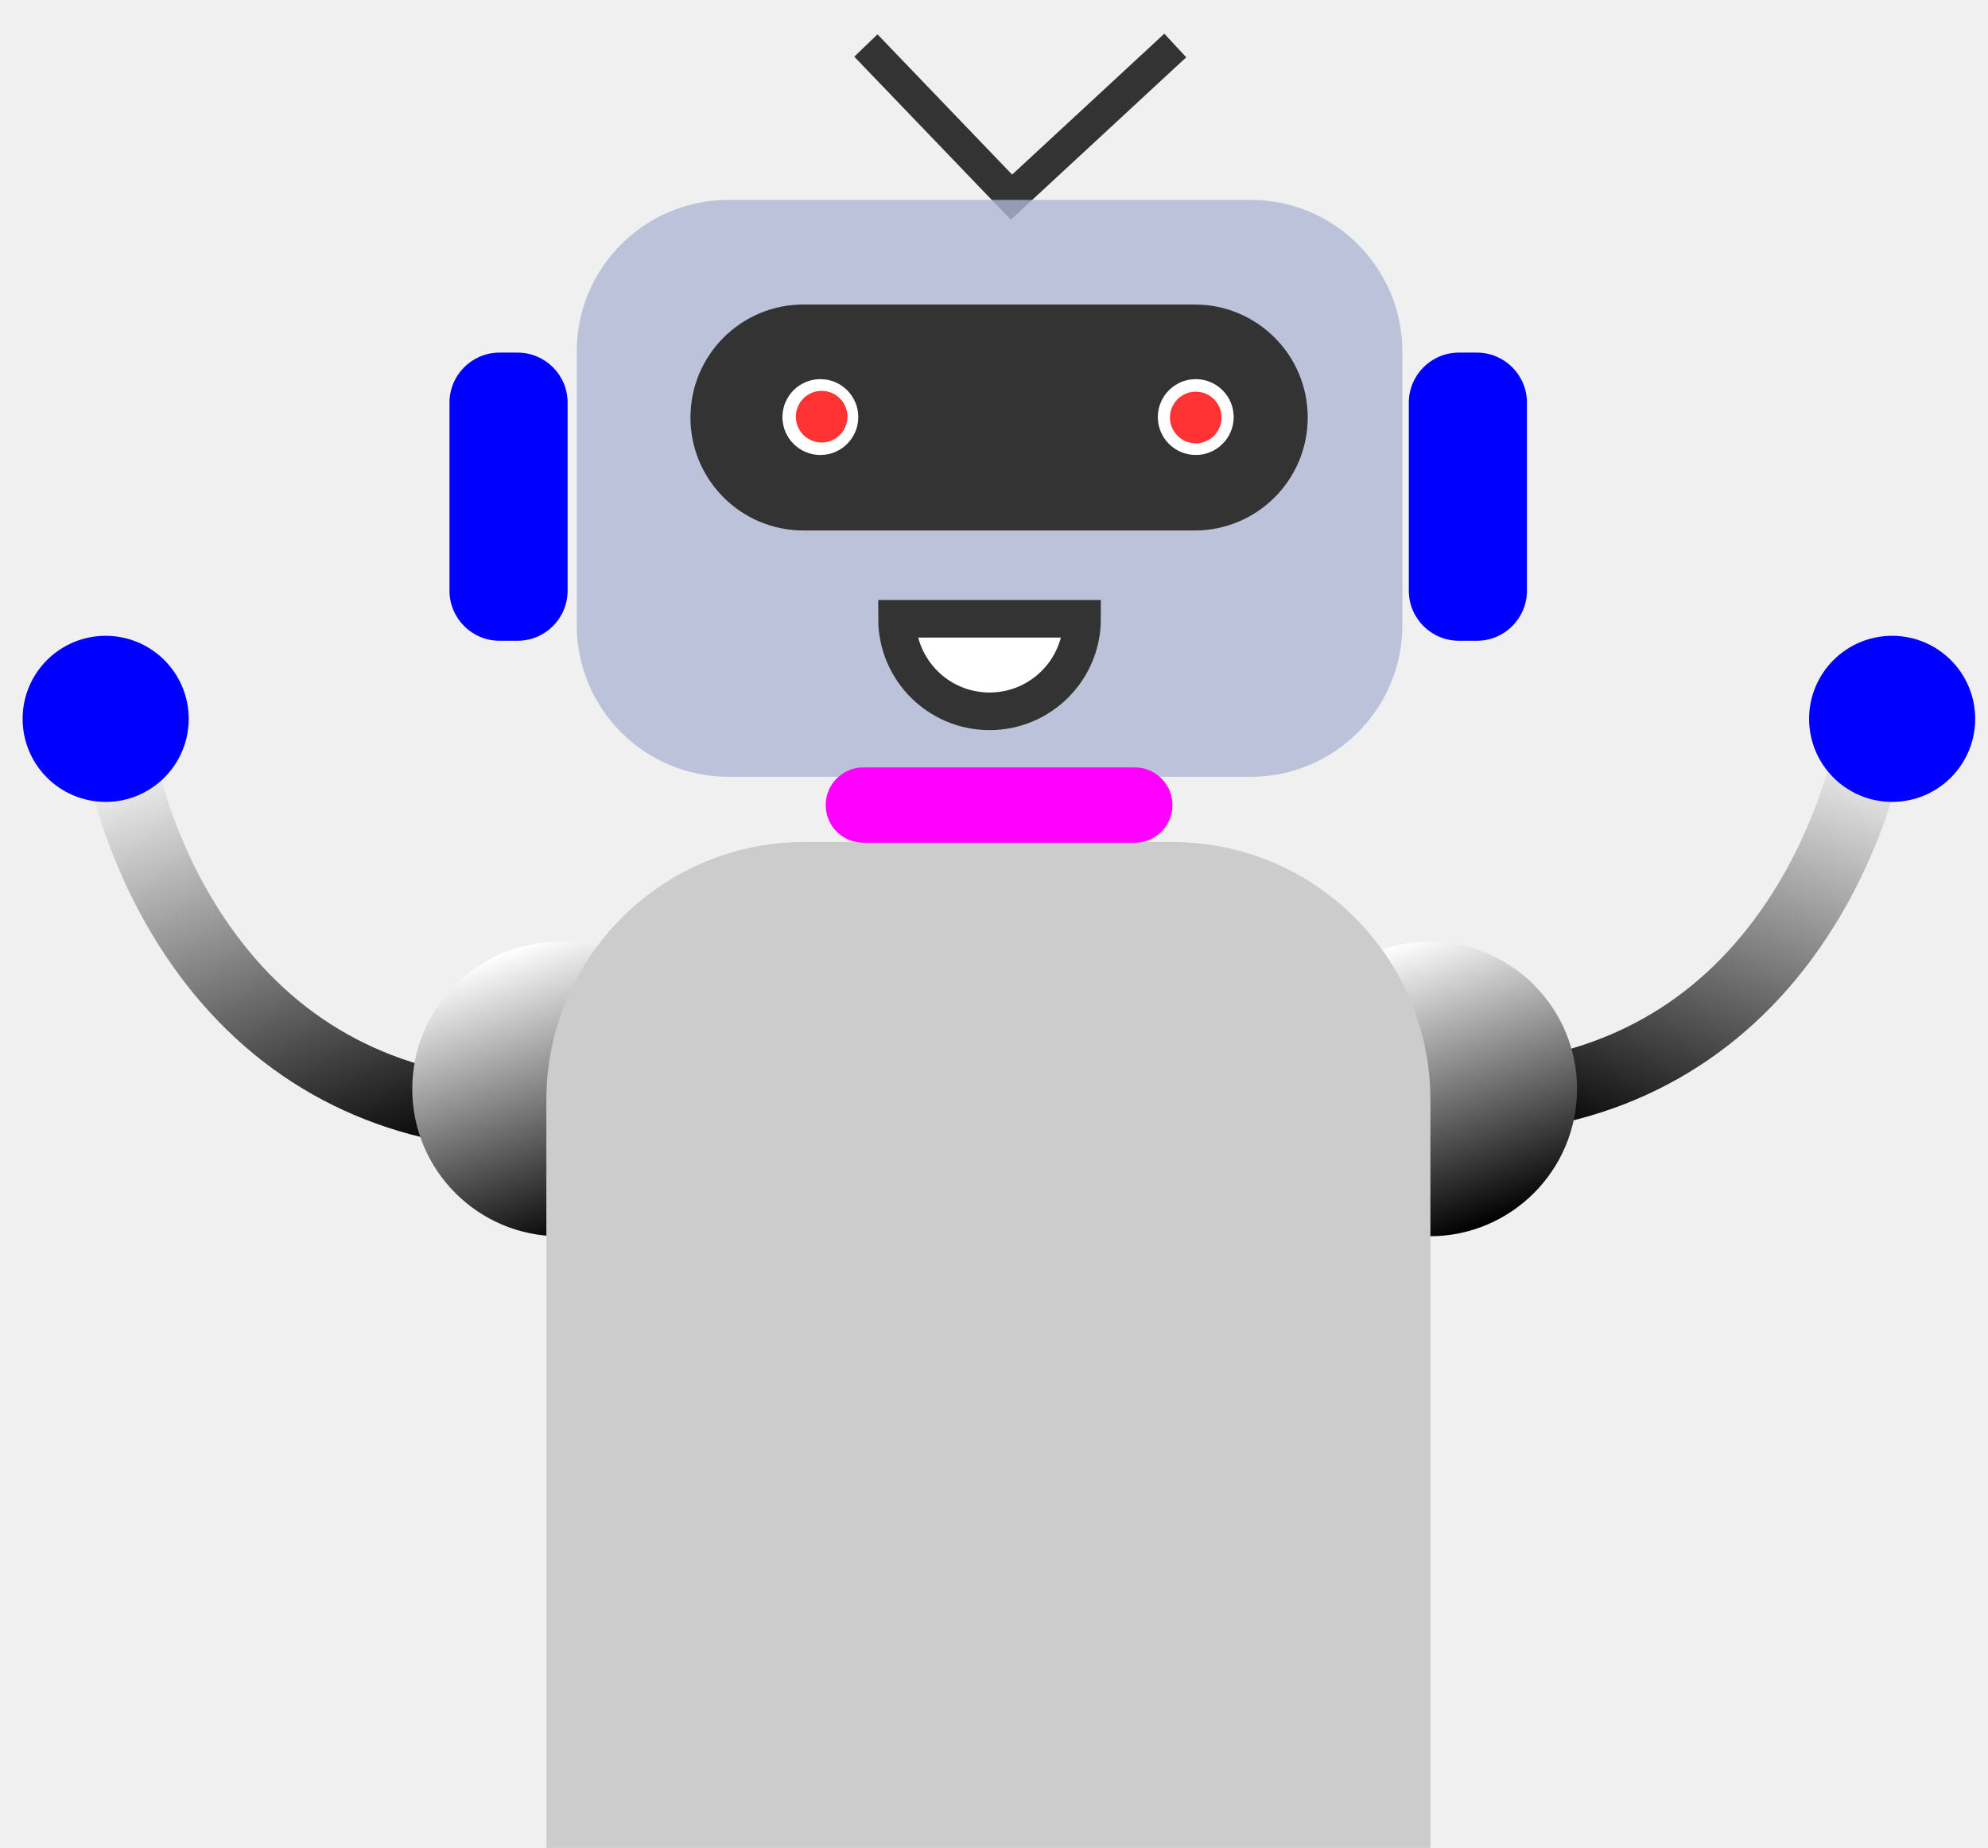
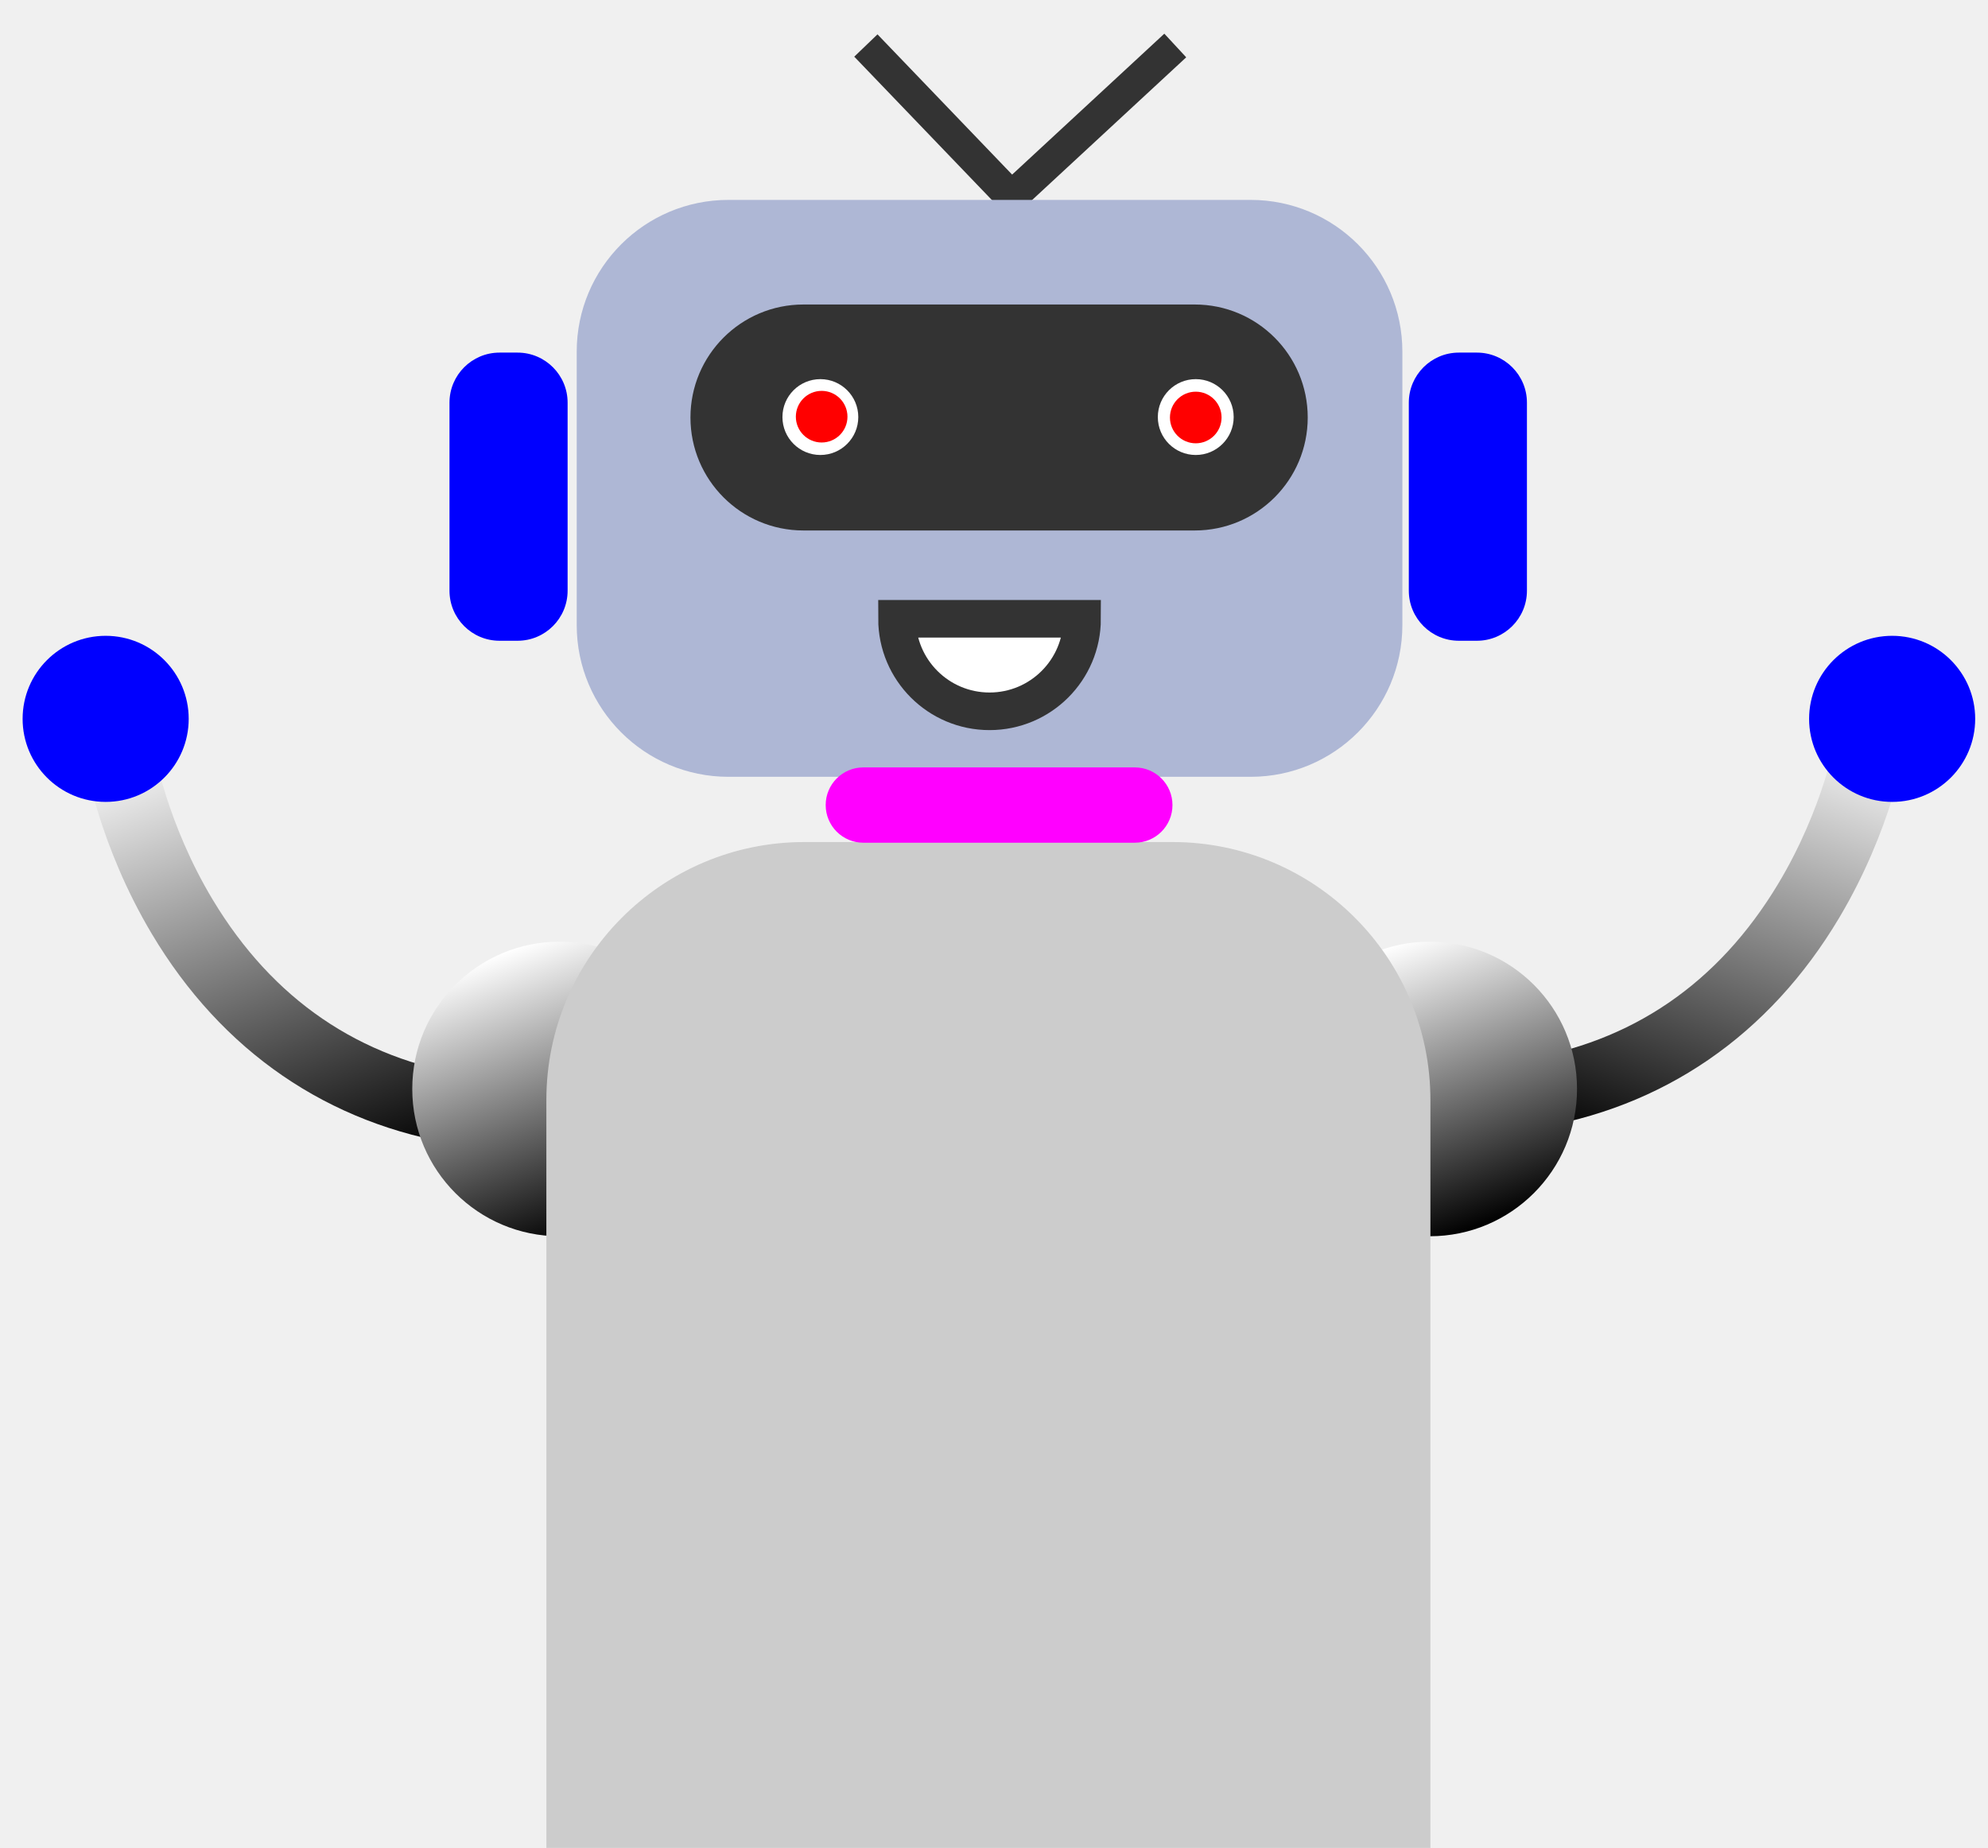
<svg xmlns="http://www.w3.org/2000/svg" xmlns:xlink="http://www.w3.org/1999/xlink" id="Layer_1" version="1.1" viewBox="0 0 740.2 687.81">
  <defs>
    <style>
      .st0 {
        fill: #ccc;
        stroke: #ccc;
        stroke-width: .5px;
      }

      .st0, .st1, .st2 {
        stroke-miterlimit: 10;
      }

      .st3 {
        fill: url(#linear-gradient2);
      }

      .st4 {
        fill: url(#linear-gradient1);
      }

      .st5 {
        fill: url(#linear-gradient3);
      }

      .st6 {
        fill: #f0f;
      }

      .st7 {
        fill: url(#linear-gradient);
      }

      .st8 {
        fill: red;
-       }
- 
-       .st8, .st2 {
-         opacity: .8;
      }

      .st9 {
        fill: blue;
      }

      .st1 {
        stroke: #333;
        stroke-width: 14px;
      }

      .st1, .st10 {
        fill: #fff;
      }

      .st2 {
        fill: #aeb7d5;
        stroke: #aeb7d5;
        stroke-width: 7px;
      }

      .st11 {
        fill: #333;
      }
    </style>
    <linearGradient id="linear-gradient" x1="75.07" y1="267.53" x2="137.3" y2="438.5" gradientUnits="userSpaceOnUse">
      <stop offset="0" stop-color="#fff" />
      <stop offset="1" stop-color="#000" />
    </linearGradient>
    <linearGradient id="linear-gradient1" x1="-.26" y1="261.64" x2="61.97" y2="432.61" gradientTransform="translate(665.95) rotate(-180) scale(1 -1)" gradientUnits="userSpaceOnUse">
      <stop offset="0" stop-color="#fff" />
      <stop offset="1" stop-color="#000" />
    </linearGradient>
    <linearGradient id="linear-gradient2" x1="189.58" y1="353.93" x2="227.1" y2="457.02" xlink:href="#linear-gradient" />
    <linearGradient id="linear-gradient3" x1="513.58" y1="353.93" x2="551.1" y2="457.02" xlink:href="#linear-gradient" />
  </defs>
  <g id="clarkson-arms">
    <path class="st7" d="M171.07,426.21c-48.86-7.54-88.5-34.73-114.62-78.62-19.44-32.67-24.52-63.01-24.73-64.28l25.66-4.19c.04.27,4.7,27.42,21.85,55.92,22.33,37.09,54.56,59.12,95.79,65.48l-3.96,25.7Z" />
    <path class="st4" d="M570.21,420.32l-3.96-25.7c41.24-6.36,73.47-28.39,95.79-65.48,17.15-28.49,21.81-55.65,21.85-55.92l25.66,4.19c-.21,1.28-5.29,31.62-24.73,64.28-26.12,43.9-65.75,71.09-114.62,78.62Z" />
  </g>
  <g id="clarkson-shoulders">
    <circle class="st3" cx="208.34" cy="405.47" r="54.84" />
    <circle class="st5" cx="532.34" cy="405.47" r="54.84" />
  </g>
  <polygon id="clarkson-antenna" class="st11" points="376.36 81.82 318.07 21.1 326.72 12.79 376.85 65.01 433.52 12.54 441.67 21.34 376.36 81.82" />
  <rect id="clarkson-head" class="st2" x="218.23" y="77.93" width="300.42" height="207.81" rx="53" ry="53" />
  <path id="clarkson-body" class="st0" d="M299.46,313.78h137.1c52.86,0,95.78,42.92,95.78,95.78v278.25H203.68v-278.25c0-52.86,42.92-95.78,95.78-95.78Z" />
  <g id="clarkson-hands">
    <circle class="st9" cx="704.51" cy="267.66" r="30.92" />
    <circle class="st9" cx="39.34" cy="267.66" r="30.92" />
  </g>
  <rect id="clarkson-neck" class="st6" x="307.43" y="285.74" width="129.12" height="28.04" rx="14.02" ry="14.02" />
  <rect id="clarkson-face" class="st11" x="257.08" y="113.38" width="229.83" height="84.14" rx="42.07" ry="42.07" />
  <path id="clarkson-mouth" class="st1" d="M402.89,230.4c0,19.02-15.42,34.45-34.45,34.45s-34.45-15.42-34.45-34.45h68.89Z" />
  <circle class="st10" cx="305.45" cy="155.29" r="14.12" />
  <circle class="st10" cx="445.22" cy="155.29" r="14.12" />
  <g id="clarkson-pupils">
    <circle class="st8" cx="305.93" cy="155.15" r="9.61" />
    <circle class="st8" cx="445.22" cy="155.45" r="9.61" />
  </g>
  <g id="clarkson-ears">
    <rect class="st9" x="167.36" y="131.29" width="43.98" height="107.29" rx="18.64" ry="18.64" />
    <rect class="st9" x="524.55" y="131.29" width="43.98" height="107.29" rx="18.64" ry="18.64" />
  </g>
</svg>
